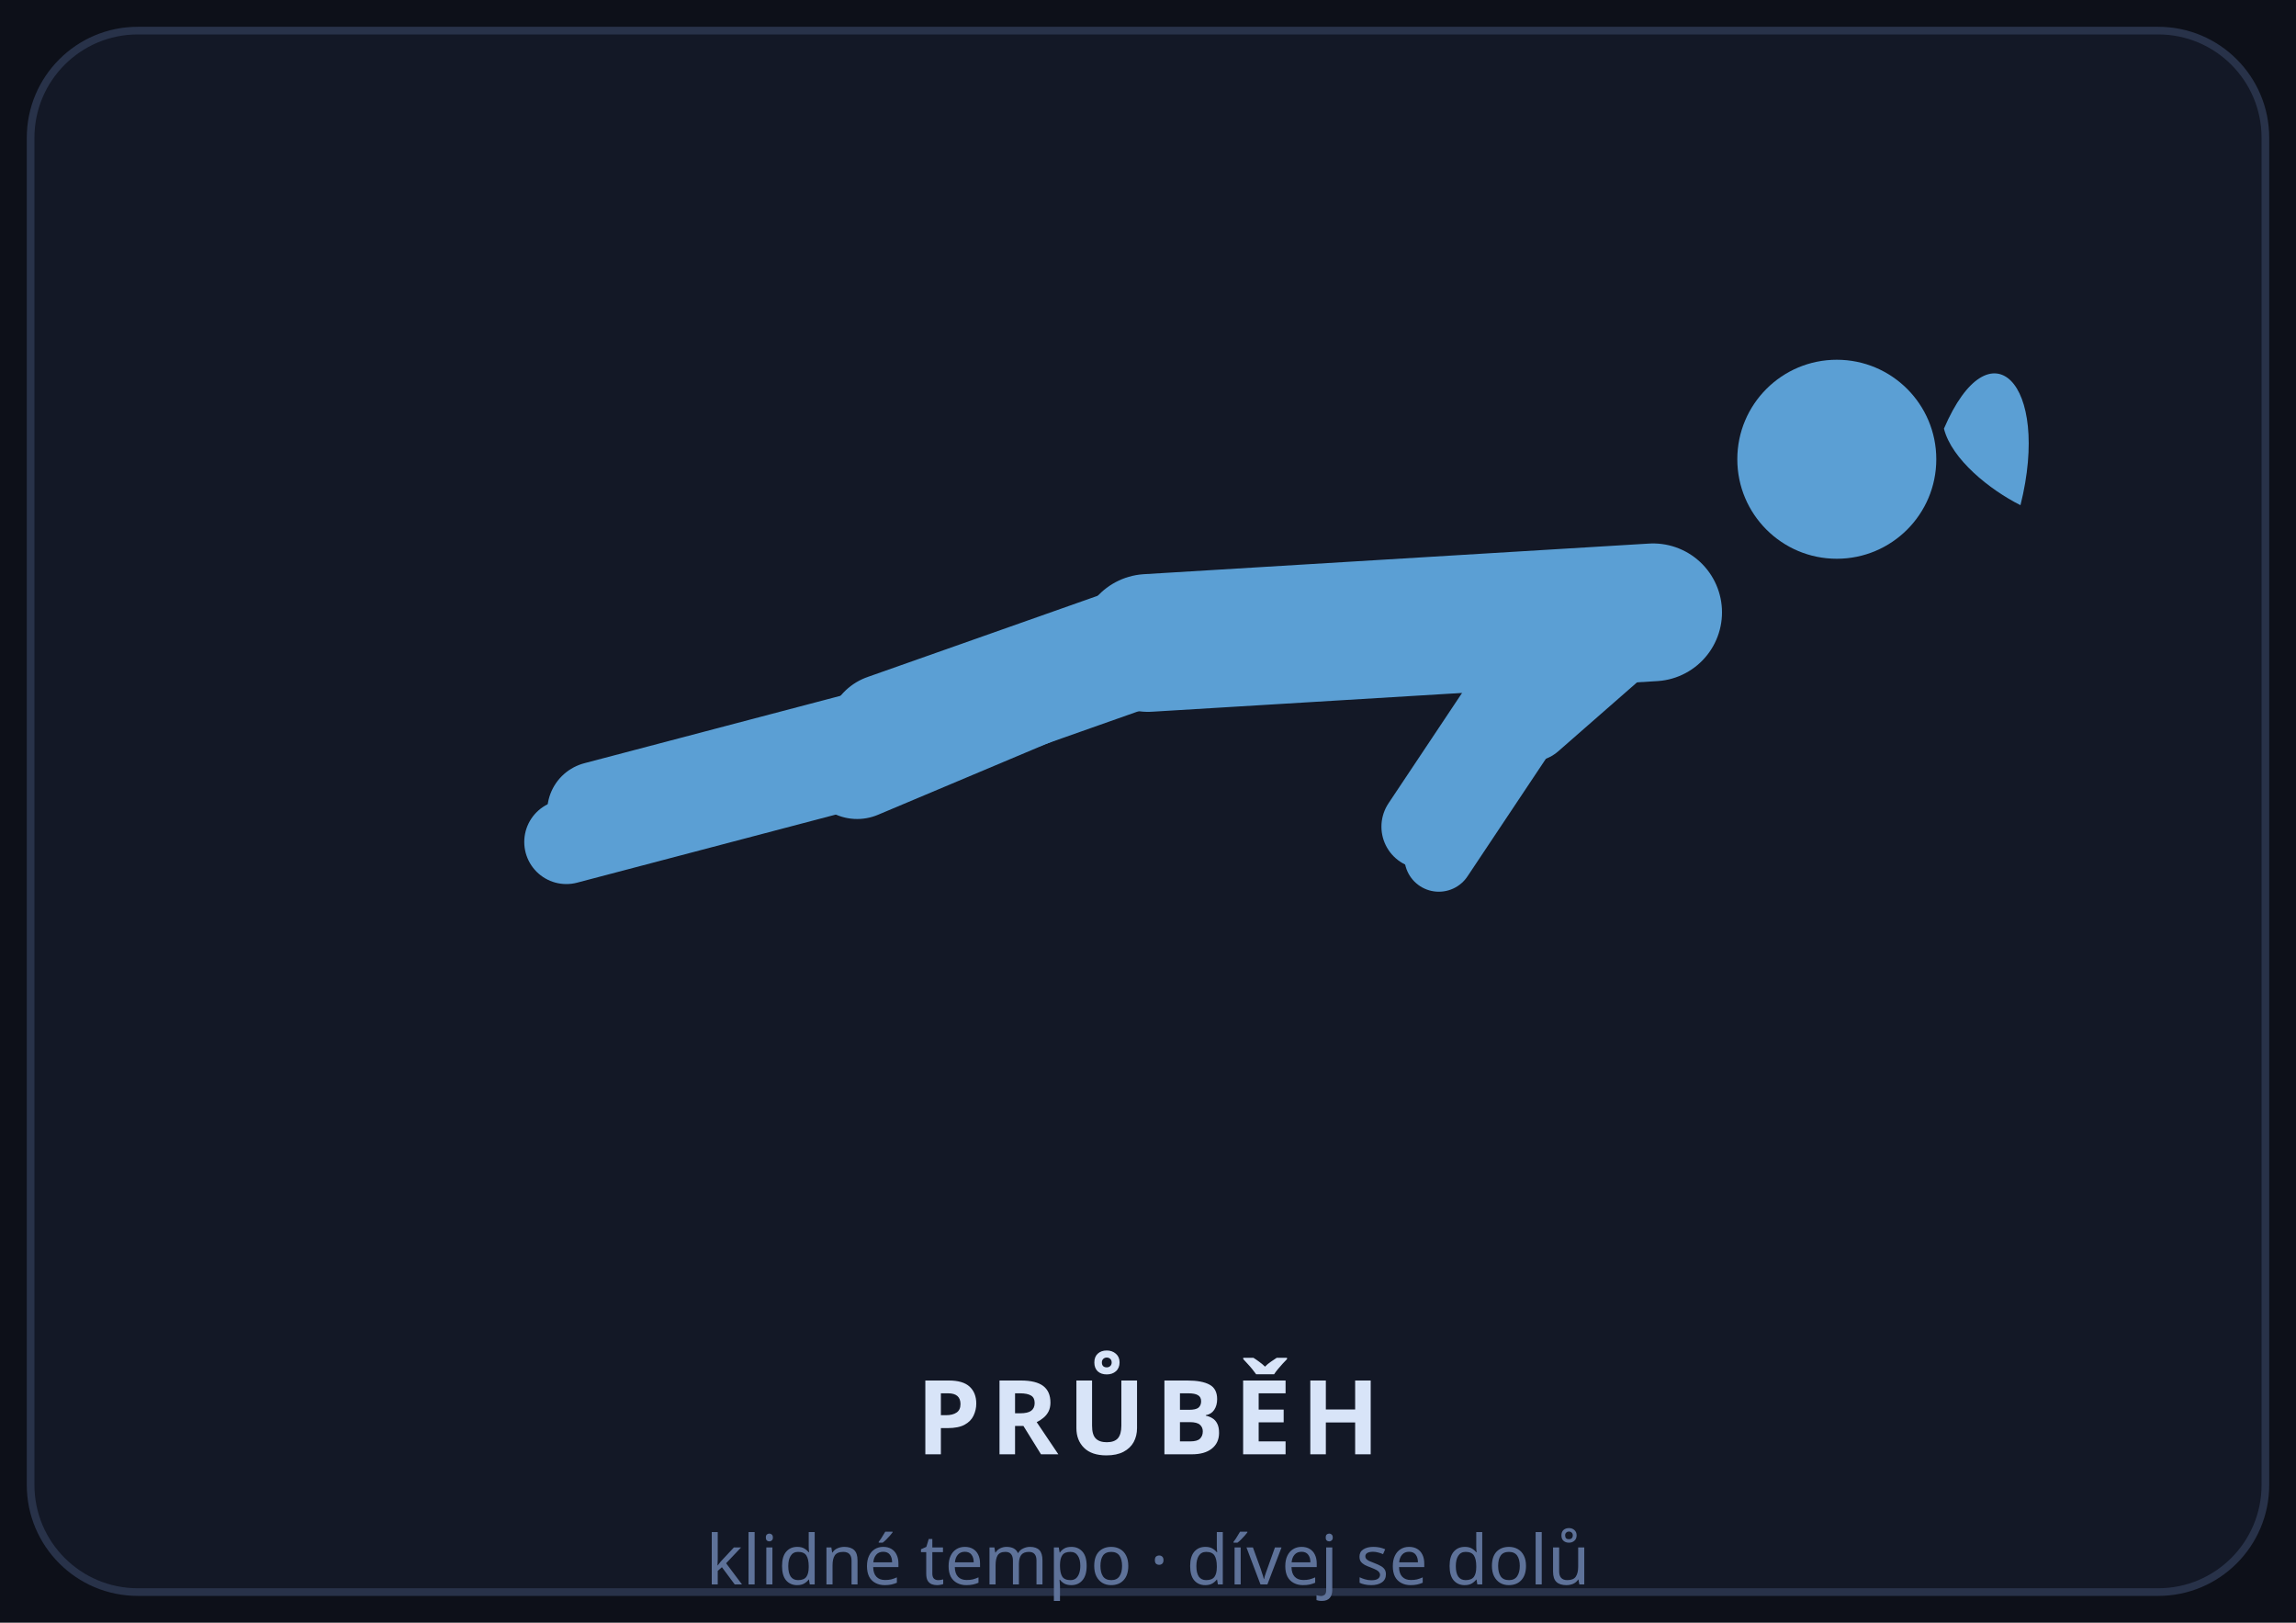
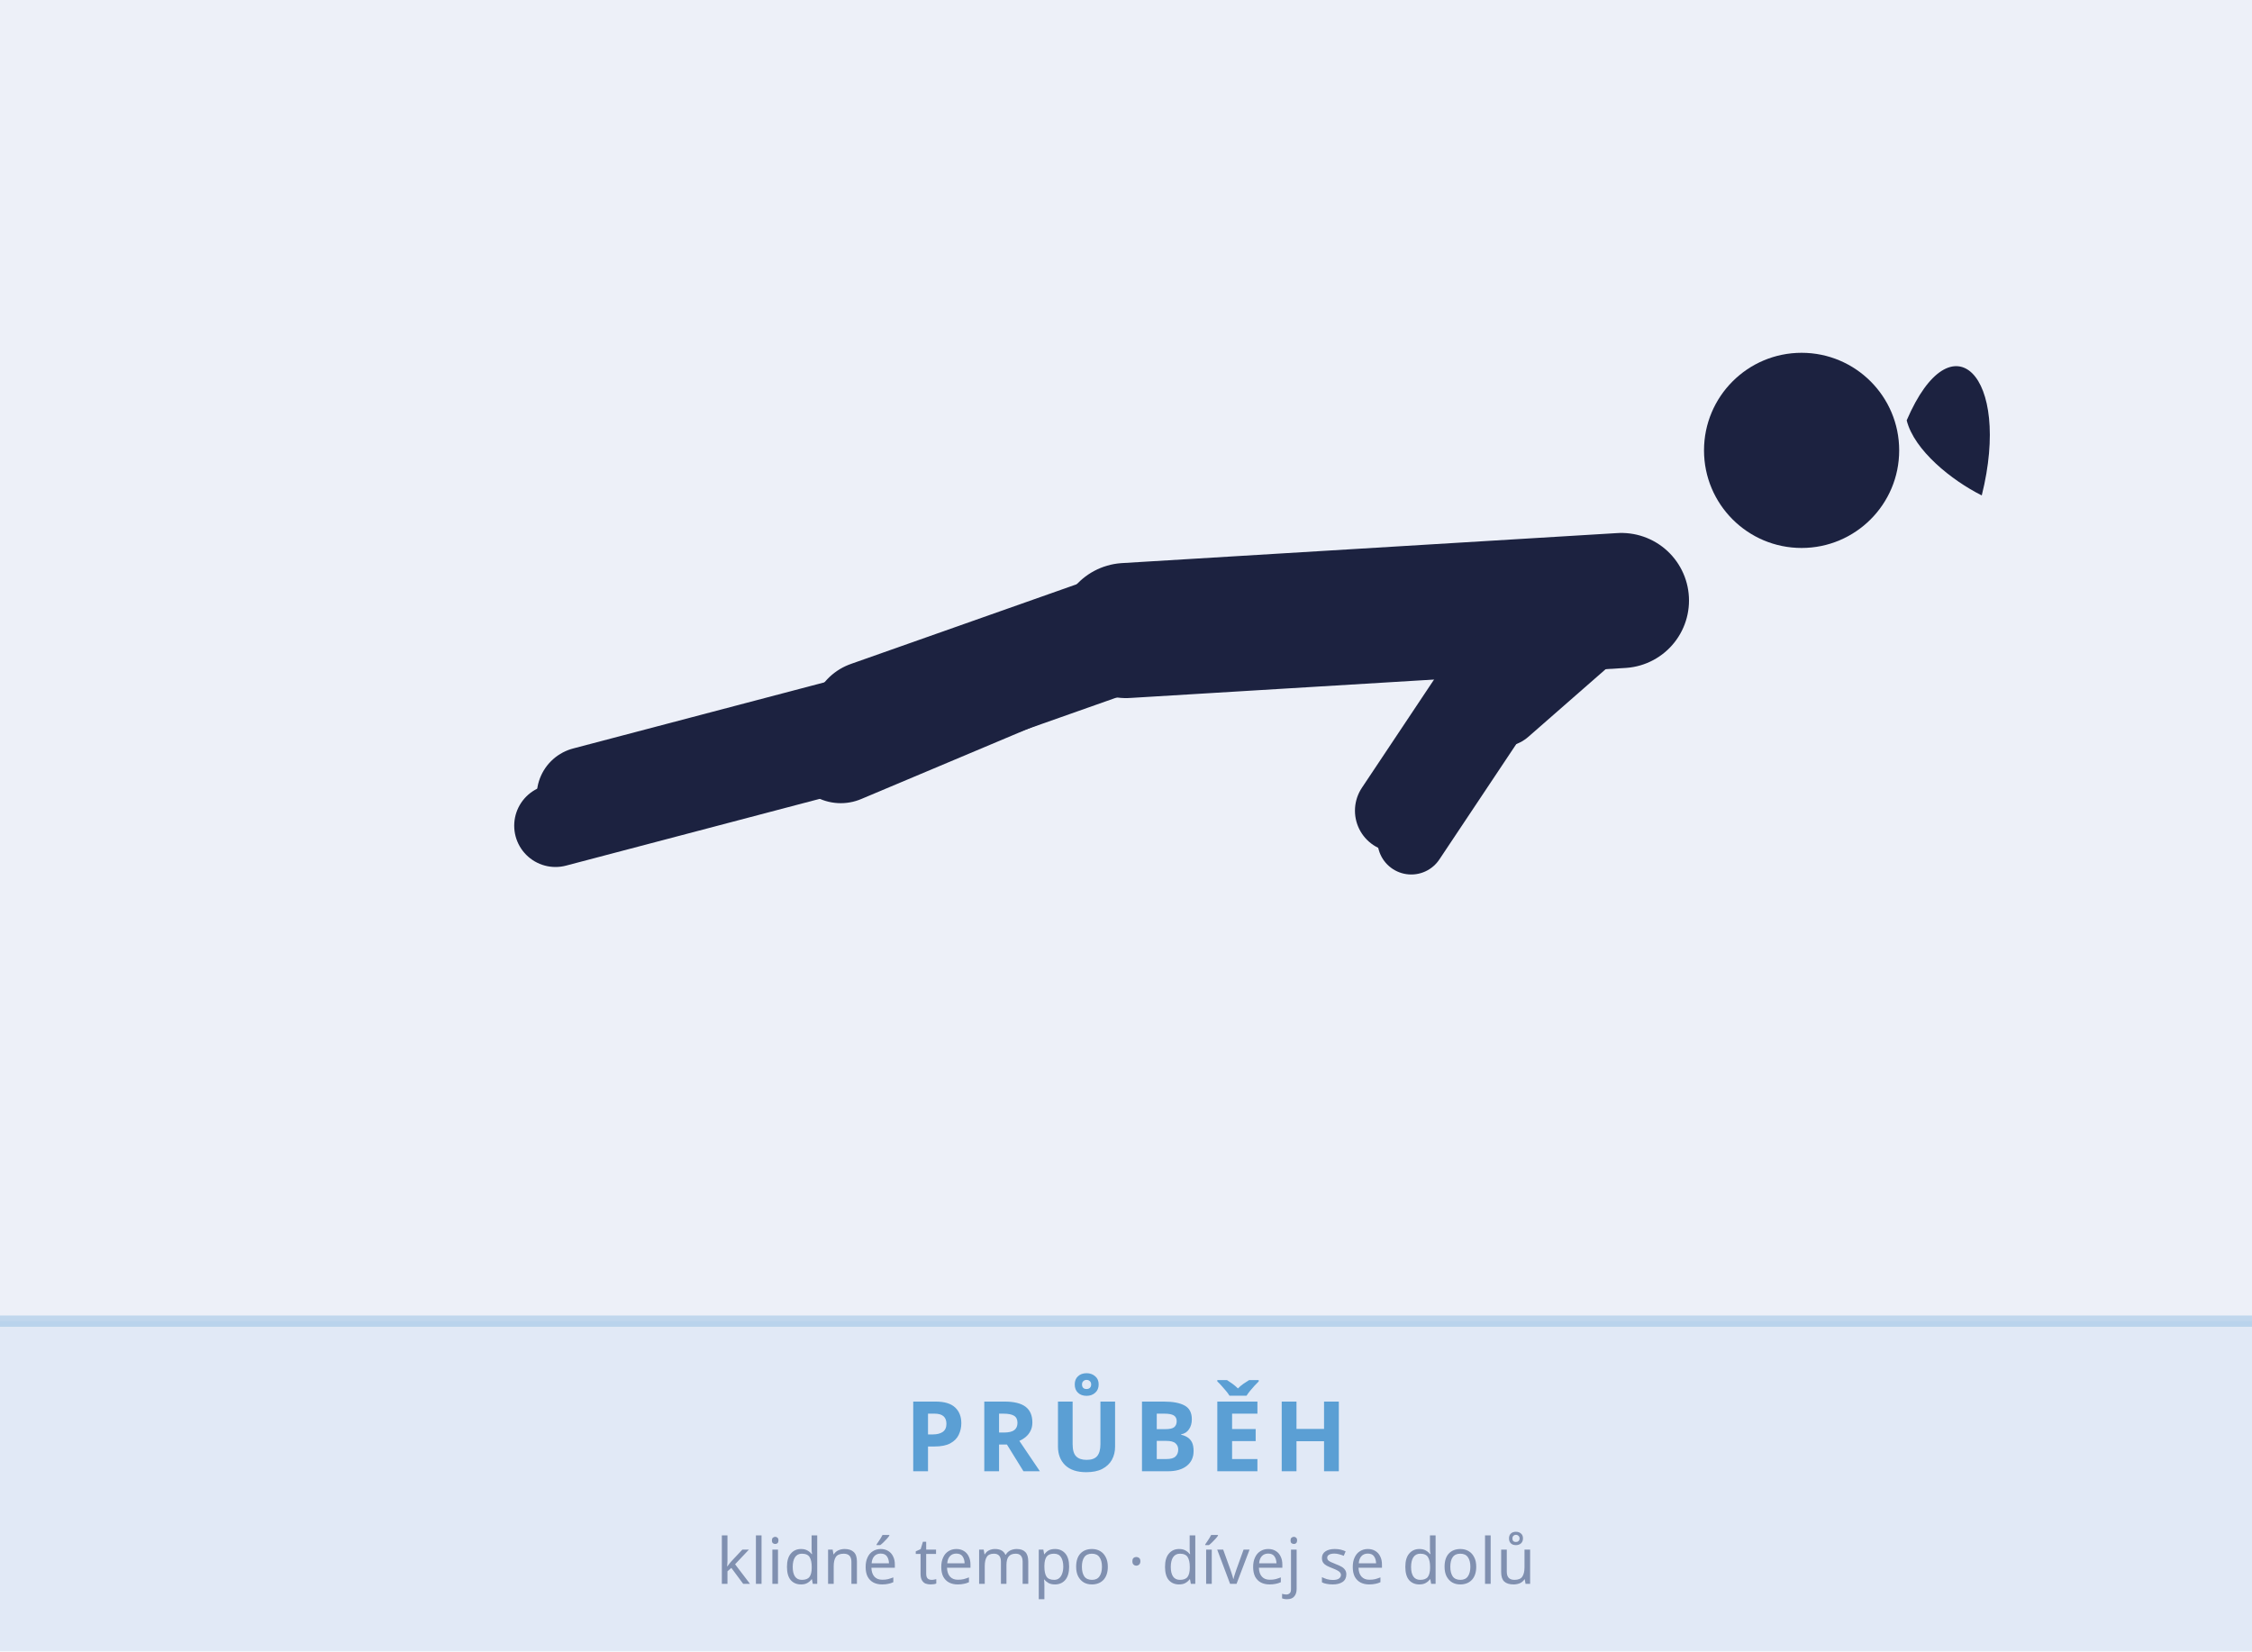
- <svg xmlns="http://www.w3.org/2000/svg" viewBox="0 0 300 212" fill="none" aria-hidden="true">
-   <rect width="300" height="212" fill="#0d1019" />
-   <rect x="4" y="4" width="292" height="204" rx="14" fill="#131826" stroke="#283249" stroke-width="1" />
-   <line x1="216" y1="80" x2="200" y2="94" stroke="#5b9fd4" stroke-width="11" stroke-linecap="round" stroke-linejoin="round" />
-   <line x1="200" y1="94" x2="188" y2="112" stroke="#5b9fd4" stroke-width="9" stroke-linecap="round" stroke-linejoin="round" />
-   <line x1="150" y1="84" x2="112" y2="100" stroke="#5b9fd4" stroke-width="14" stroke-linecap="round" stroke-linejoin="round" />
-   <line x1="112" y1="100" x2="74" y2="110" stroke="#5b9fd4" stroke-width="11" stroke-linecap="round" stroke-linejoin="round" />
-   <line x1="216" y1="80" x2="150" y2="84" stroke="#5b9fd4" stroke-width="18" stroke-linecap="round" stroke-linejoin="round" />
-   <line x1="150" y1="84" x2="116" y2="96" stroke="#5b9fd4" stroke-width="16" stroke-linecap="round" stroke-linejoin="round" />
-   <line x1="116" y1="96" x2="78" y2="106" stroke="#5b9fd4" stroke-width="13" stroke-linecap="round" stroke-linejoin="round" />
-   <line x1="216" y1="80" x2="198" y2="90" stroke="#5b9fd4" stroke-width="13" stroke-linecap="round" stroke-linejoin="round" />
-   <line x1="198" y1="90" x2="186" y2="108" stroke="#5b9fd4" stroke-width="11" stroke-linecap="round" stroke-linejoin="round" />
-   <path d="M254 56 C260 42 268 50 264 66 C260 64 255 60 254 56Z" fill="#5b9fd4" />
-   <circle cx="240" cy="60" r="13" fill="#5b9fd4" />
-   <text x="150" y="190" text-anchor="middle" fill="#d8e4f8" font-family="'Segoe UI',system-ui,sans-serif" font-size="13.5" font-weight="700" letter-spacing="0.09em">PRŮBĚH</text>
-   <text x="150" y="207" text-anchor="middle" fill="#5e7299" font-family="'Segoe UI',system-ui,sans-serif" font-size="9" font-weight="400">klidné tempo · dívej se dolů</text>
+ <svg xmlns="http://www.w3.org/2000/svg" viewBox="0 0 300 220" fill="none" aria-hidden="true">
+   <rect width="300" height="220" fill="#edf0f8" />
+   <rect x="0" y="176" width="300" height="44" fill="#5b9fd4" opacity="0.08" />
+   <line x1="0" y1="176" x2="300" y2="176" stroke="#5b9fd4" stroke-width="1.5" opacity="0.3" />
+   <line x1="216" y1="80" x2="200" y2="94" stroke="#1c2240" stroke-width="11" stroke-linecap="round" stroke-linejoin="round" />
+   <line x1="200" y1="94" x2="188" y2="112" stroke="#1c2240" stroke-width="9" stroke-linecap="round" stroke-linejoin="round" />
+   <line x1="150" y1="84" x2="112" y2="100" stroke="#1c2240" stroke-width="14" stroke-linecap="round" stroke-linejoin="round" />
+   <line x1="112" y1="100" x2="74" y2="110" stroke="#1c2240" stroke-width="11" stroke-linecap="round" stroke-linejoin="round" />
+   <line x1="216" y1="80" x2="150" y2="84" stroke="#1c2240" stroke-width="18" stroke-linecap="round" stroke-linejoin="round" />
+   <line x1="150" y1="84" x2="116" y2="96" stroke="#1c2240" stroke-width="16" stroke-linecap="round" stroke-linejoin="round" />
+   <line x1="116" y1="96" x2="78" y2="106" stroke="#1c2240" stroke-width="13" stroke-linecap="round" stroke-linejoin="round" />
+   <line x1="216" y1="80" x2="198" y2="90" stroke="#1c2240" stroke-width="13" stroke-linecap="round" stroke-linejoin="round" />
+   <line x1="198" y1="90" x2="186" y2="108" stroke="#1c2240" stroke-width="11" stroke-linecap="round" stroke-linejoin="round" />
+   <path d="M254 56 C260 42 268 50 264 66 C260 64 255 60 254 56Z" fill="#1c2240" />
+   <circle cx="240" cy="60" r="13" fill="#1c2240" />
+   <text x="150" y="196" text-anchor="middle" fill="#5b9fd4" font-family="'Segoe UI',system-ui,sans-serif" font-size="13" font-weight="700" letter-spacing="0.1em">PRŮBĚH</text>
+   <text x="150" y="211" text-anchor="middle" fill="#8090b0" font-family="'Segoe UI',system-ui,sans-serif" font-size="8.5" font-weight="400">klidné tempo · dívej se dolů</text>
</svg>
